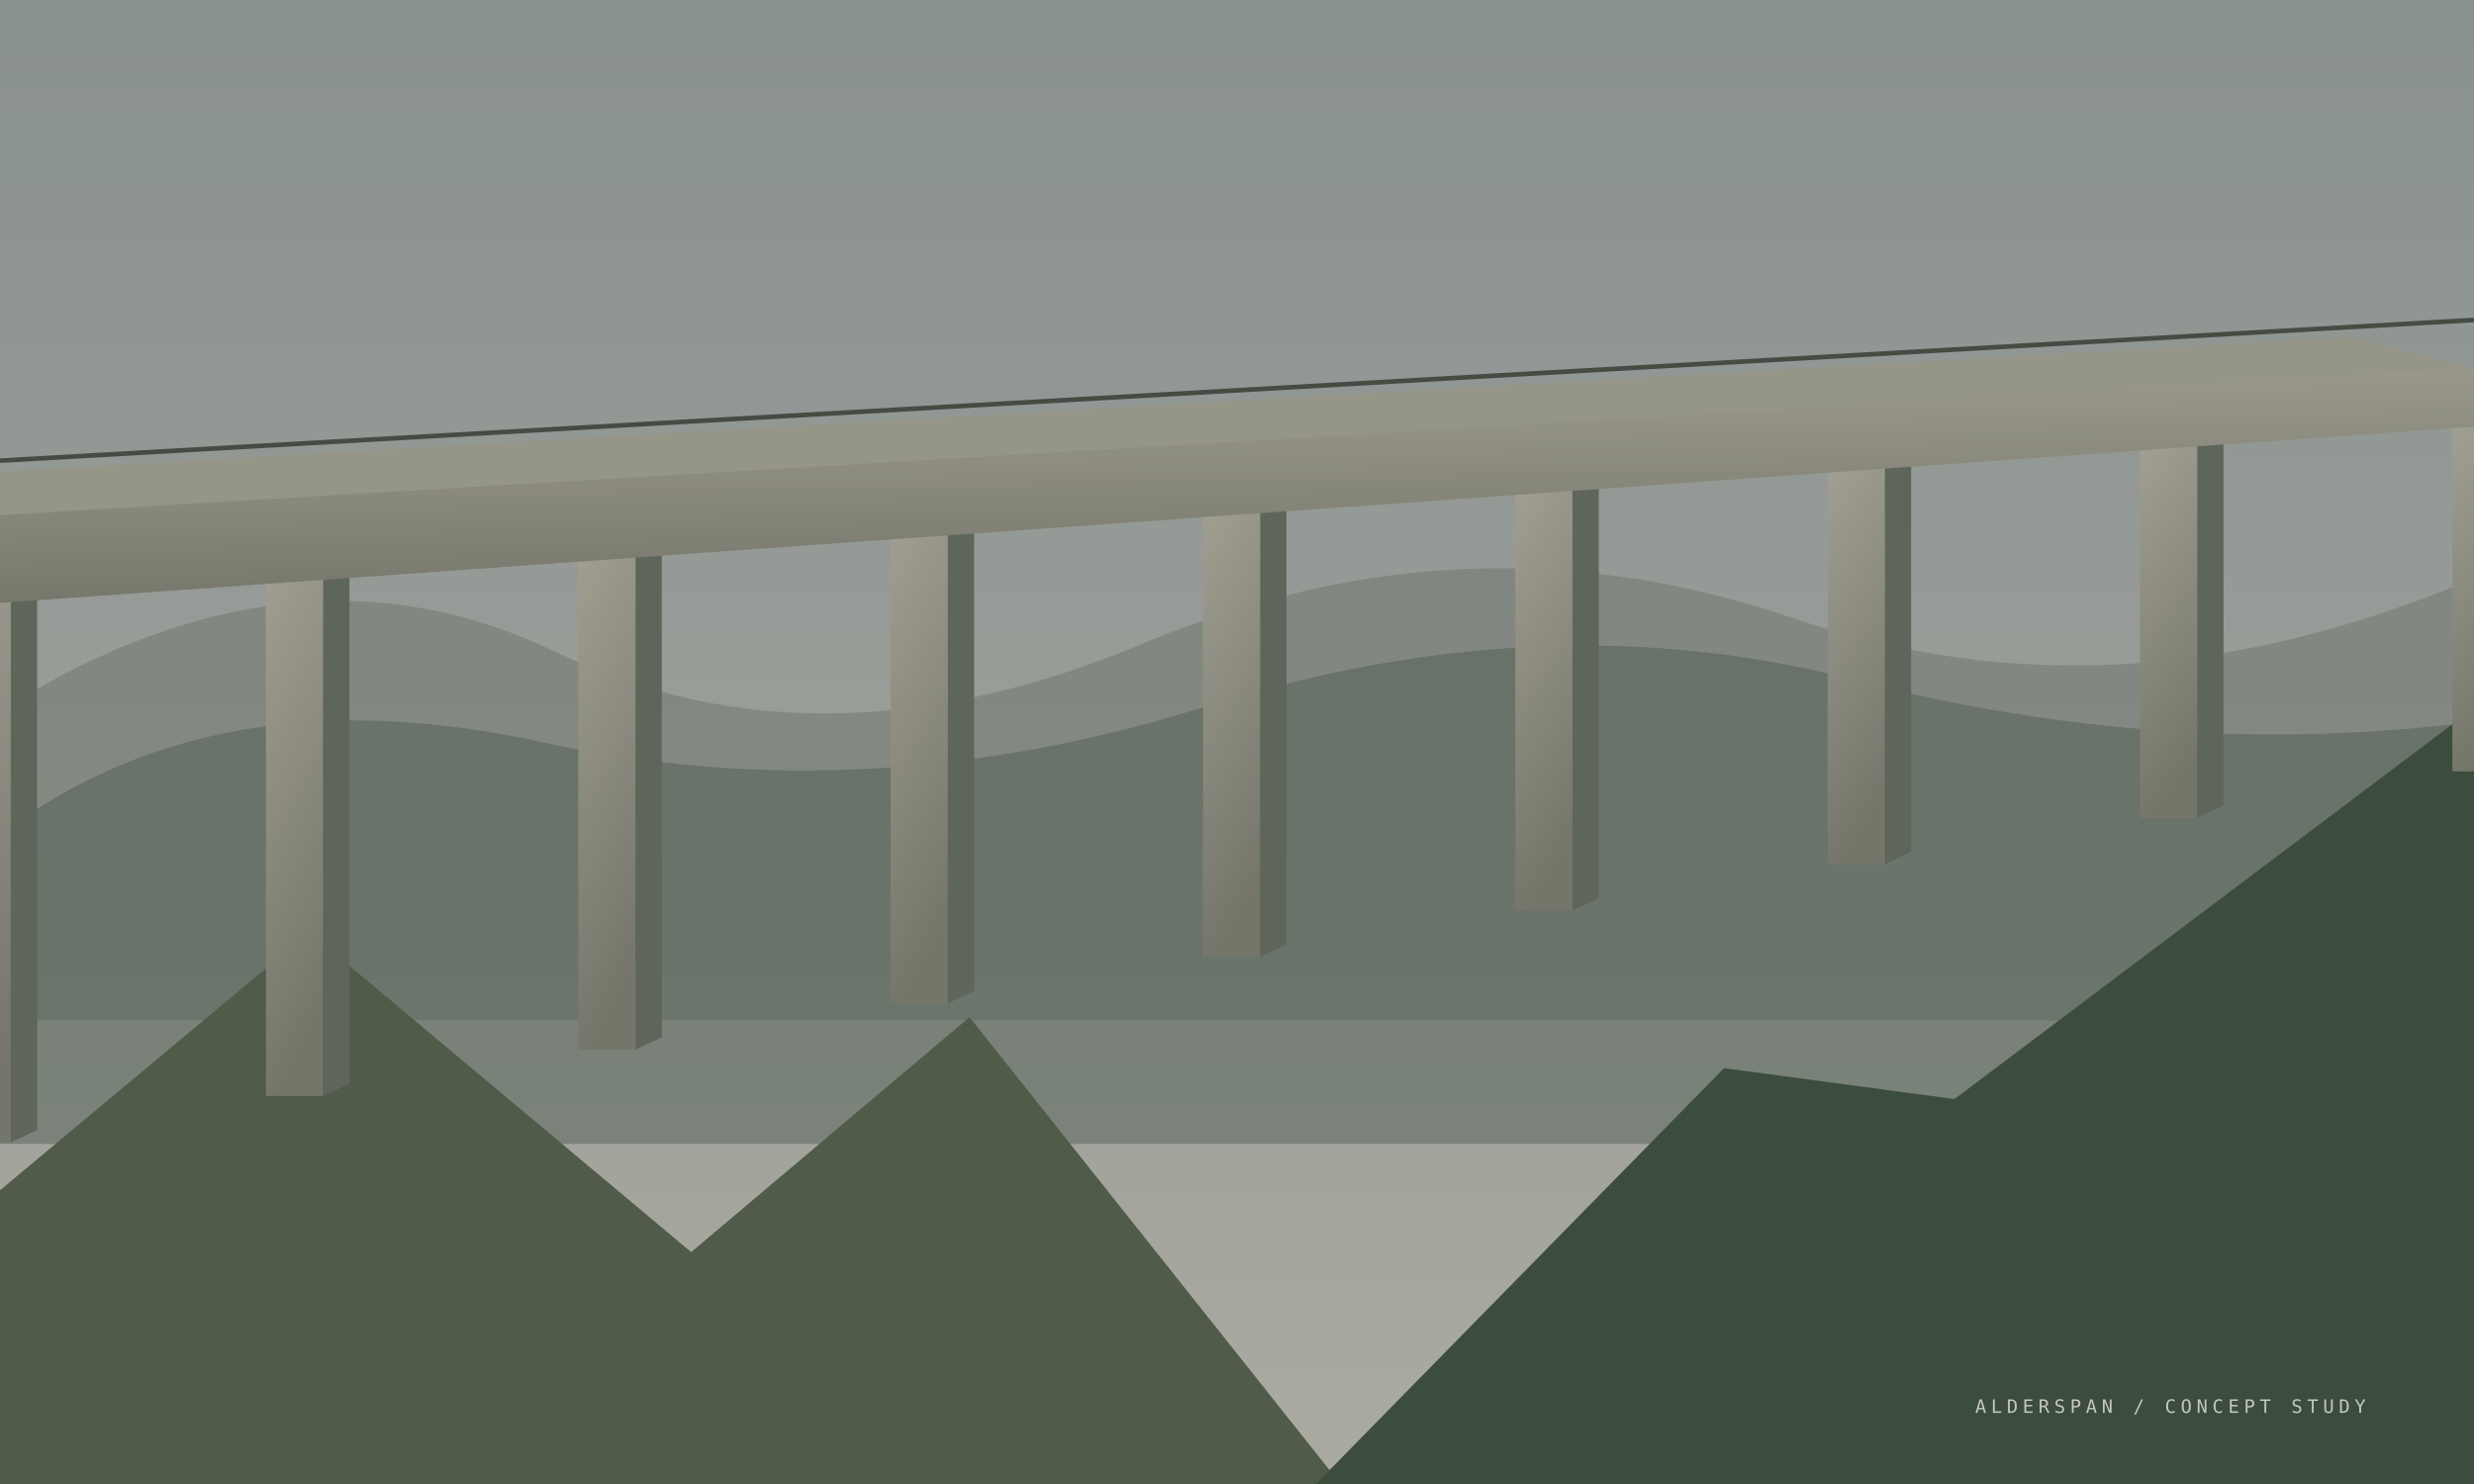
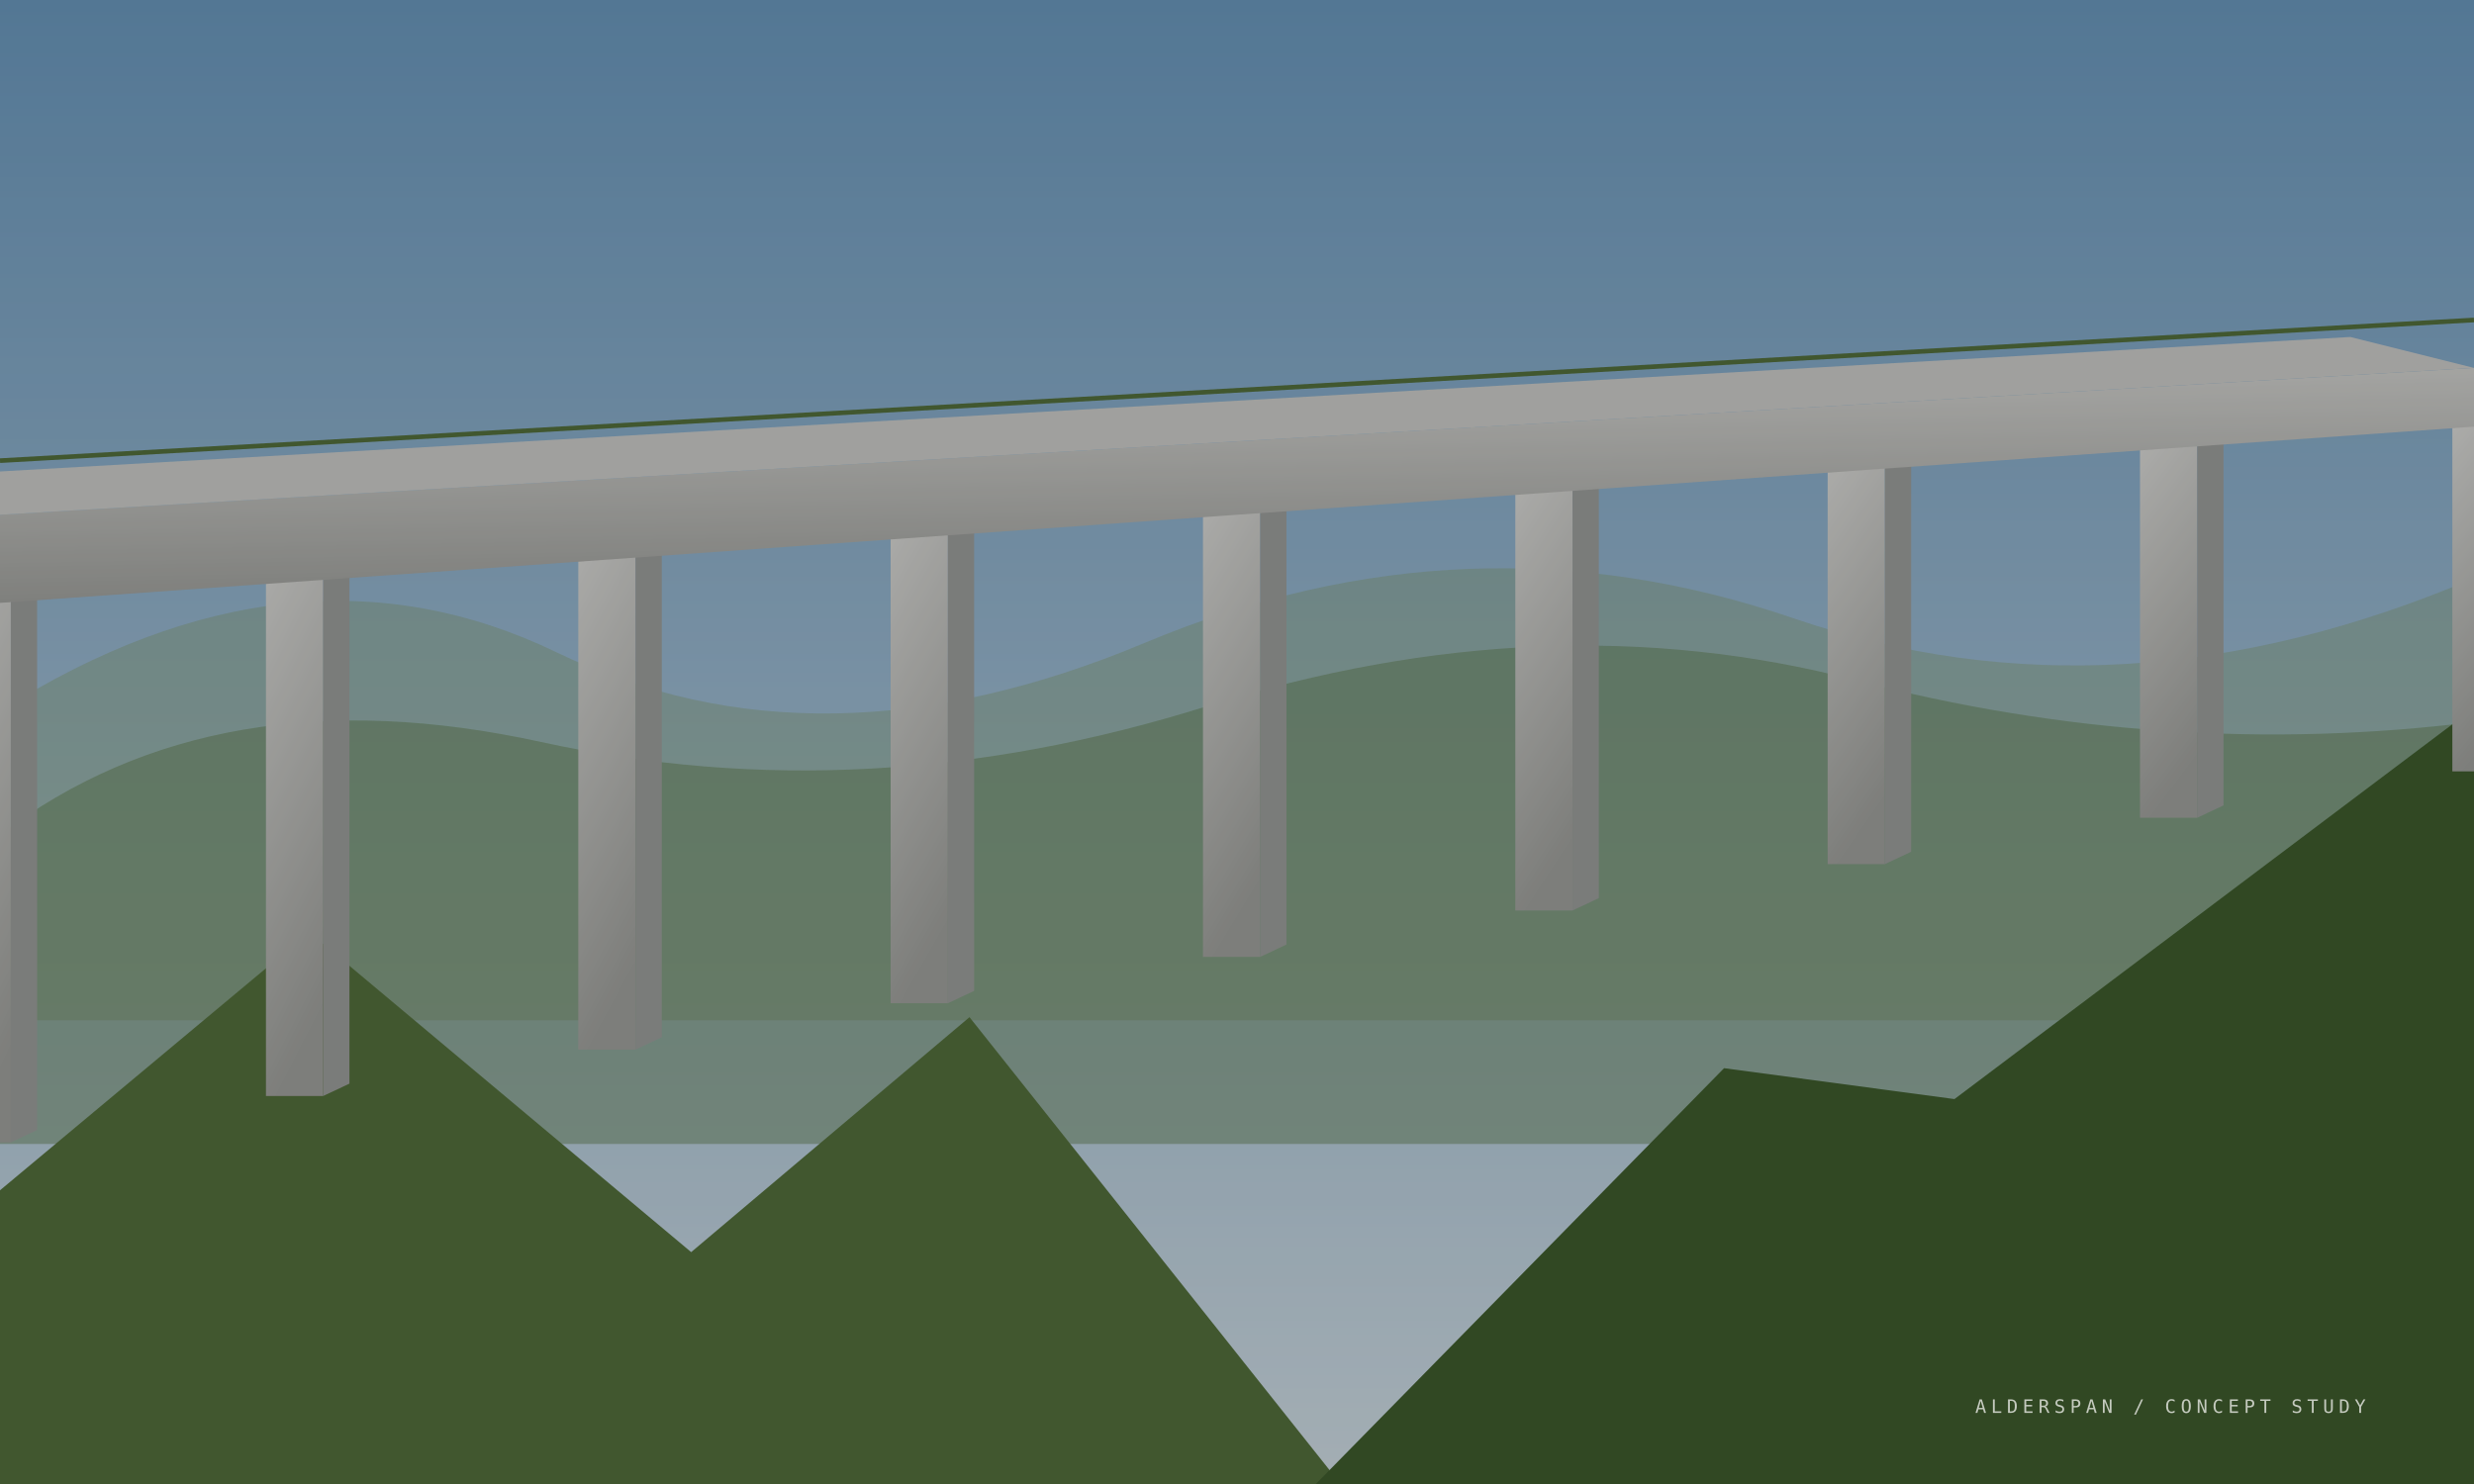
<svg xmlns="http://www.w3.org/2000/svg" viewBox="0 0 1600 960">
  <defs>
    <linearGradient id="sky" x2="0" y2="1">
-       <stop stop-color="#b6c1bf" />
-       <stop offset="1" stop-color="#e3e3d7" />
+       <stop stop-color="#6f9fc6" />
+       <stop offset="1" stop-color="#dae8f0" />
    </linearGradient>
    <linearGradient id="water" x2="0.3" y2="1">
-       <stop stop-color="#82928a" />
-       <stop offset="1" stop-color="#c3c9b9" />
+       <stop stop-color="#3d6b88" />
+       <stop offset="1" stop-color="#93b7c9" />
    </linearGradient>
    <linearGradient id="concrete" x2="0.2" y2="1">
-       <stop stop-color="#d9d6c5" />
-       <stop offset="1" stop-color="#9c9d8d" />
+       <stop stop-color="#e6e6e3" />
+       <stop offset="1" stop-color="#a7a8a4" />
    </linearGradient>
    <filter id="grain">
      <feTurbulence type="fractalNoise" baseFrequency=".65" numOctaves="3" stitchTiles="stitch" />
      <feColorMatrix type="saturate" values="0" />
      <feComponentTransfer>
        <feFuncA type="linear" slope=".12" />
      </feComponentTransfer>
      <feBlend in="SourceGraphic" mode="multiply" />
    </filter>
  </defs>
  <rect width="1600" height="960" fill="url(#sky)" />
-   <path d="M0 460Q190 340 360 422T740 416T1160 400T1600 374V660H0Z" fill="#778376" opacity=".35" />
-   <path d="M0 540Q140 434 350 480T780 457T1200 440T1600 467V740H0Z" fill="#617565" opacity=".45" />
-   <path d="M0 770L200 603l247 207 180-152 240 302H0Z" fill="#6b7962" />
-   <path d="M851 960l264-269 149 20 336-253v502Z" fill="#506651" />
+   <path d="M0 460Q190 340 360 422T740 416T1160 400T1600 374V660H0Z" fill="#86a06a" opacity=".35" />
+   <path d="M0 540Q140 434 350 480T780 457T1200 440T1600 467V740H0Z" fill="#62814d" opacity=".45" />
+   <path d="M0 770L200 603l247 207 180-152 240 302H0Z" fill="#57743f" />
+   <path d="M851 960l264-269 149 20 336-253v502Z" fill="#41602f" />
  <path d="M-30 359h37v380h-37Z" fill="url(#concrete)" />
-   <path d="M7 359l17-8v380l-17 8Z" fill="#7e8778" />
+   <path d="M7 359l17-8v380l-17 8Z" fill="#a3a5a3" />
  <path d="M172 348h37v361h-37Z" fill="url(#concrete)" />
-   <path d="M209 348l17-8v361l-17 8Z" fill="#7e8778" />
+   <path d="M209 348l17-8v361l-17 8Z" fill="#a3a5a3" />
  <path d="M374 337h37v342h-37Z" fill="url(#concrete)" />
-   <path d="M411 337l17-8v342l-17 8Z" fill="#7e8778" />
+   <path d="M411 337l17-8v342l-17 8Z" fill="#a3a5a3" />
  <path d="M576 326h37v323h-37Z" fill="url(#concrete)" />
-   <path d="M613 326l17-8v323l-17 8Z" fill="#7e8778" />
+   <path d="M613 326l17-8v323l-17 8Z" fill="#a3a5a3" />
  <path d="M778 315h37v304h-37Z" fill="url(#concrete)" />
-   <path d="M815 315l17-8v304l-17 8Z" fill="#7e8778" />
+   <path d="M815 315l17-8v304l-17 8Z" fill="#a3a5a3" />
  <path d="M980 304h37v285h-37Z" fill="url(#concrete)" />
-   <path d="M1017 304l17-8v285l-17 8Z" fill="#7e8778" />
+   <path d="M1017 304l17-8v285l-17 8Z" fill="#a3a5a3" />
  <path d="M1182 293h37v266h-37Z" fill="url(#concrete)" />
-   <path d="M1219 293l17-8v266l-17 8Z" fill="#7e8778" />
+   <path d="M1219 293l17-8v266l-17 8Z" fill="#a3a5a3" />
  <path d="M1384 282h37v247h-37Z" fill="url(#concrete)" />
-   <path d="M1421 282l17-8v247l-17 8Z" fill="#7e8778" />
+   <path d="M1421 282l17-8v247l-17 8Z" fill="#a3a5a3" />
  <path d="M1586 271h37v228h-37Z" fill="url(#concrete)" />
-   <path d="M1623 271l17-8v228l-17 8Z" fill="#7e8778" />
+   <path d="M1623 271l17-8v228l-17 8Z" fill="#a3a5a3" />
  <path d="M0 333L1600 238v38L0 390Z" fill="url(#concrete)" />
-   <path d="M0 333L1600 238l-80-20L0 305Z" fill="#c7c8b5" />
-   <path d="M0 298L1600 207" stroke="#5c655a" stroke-width="3" />
+   <path d="M0 333L1600 238l-80-20L0 305Z" fill="#d5d6d3" />
+   <path d="M0 298L1600 207" stroke="#57743f" stroke-width="3" />
  <rect width="1600" height="960" opacity=".25" filter="url(#grain)" />
-   <text x="1530" y="914" text-anchor="end" fill="#f1f0e7" opacity=".75" font-size="12" font-family="monospace" letter-spacing="3">ALDERSPAN / CONCEPT STUDY</text>
+   <text x="1530" y="914" text-anchor="end" fill="#f5f5f2" opacity=".75" font-size="12" font-family="monospace" letter-spacing="3">ALDERSPAN / CONCEPT STUDY</text>
</svg>
